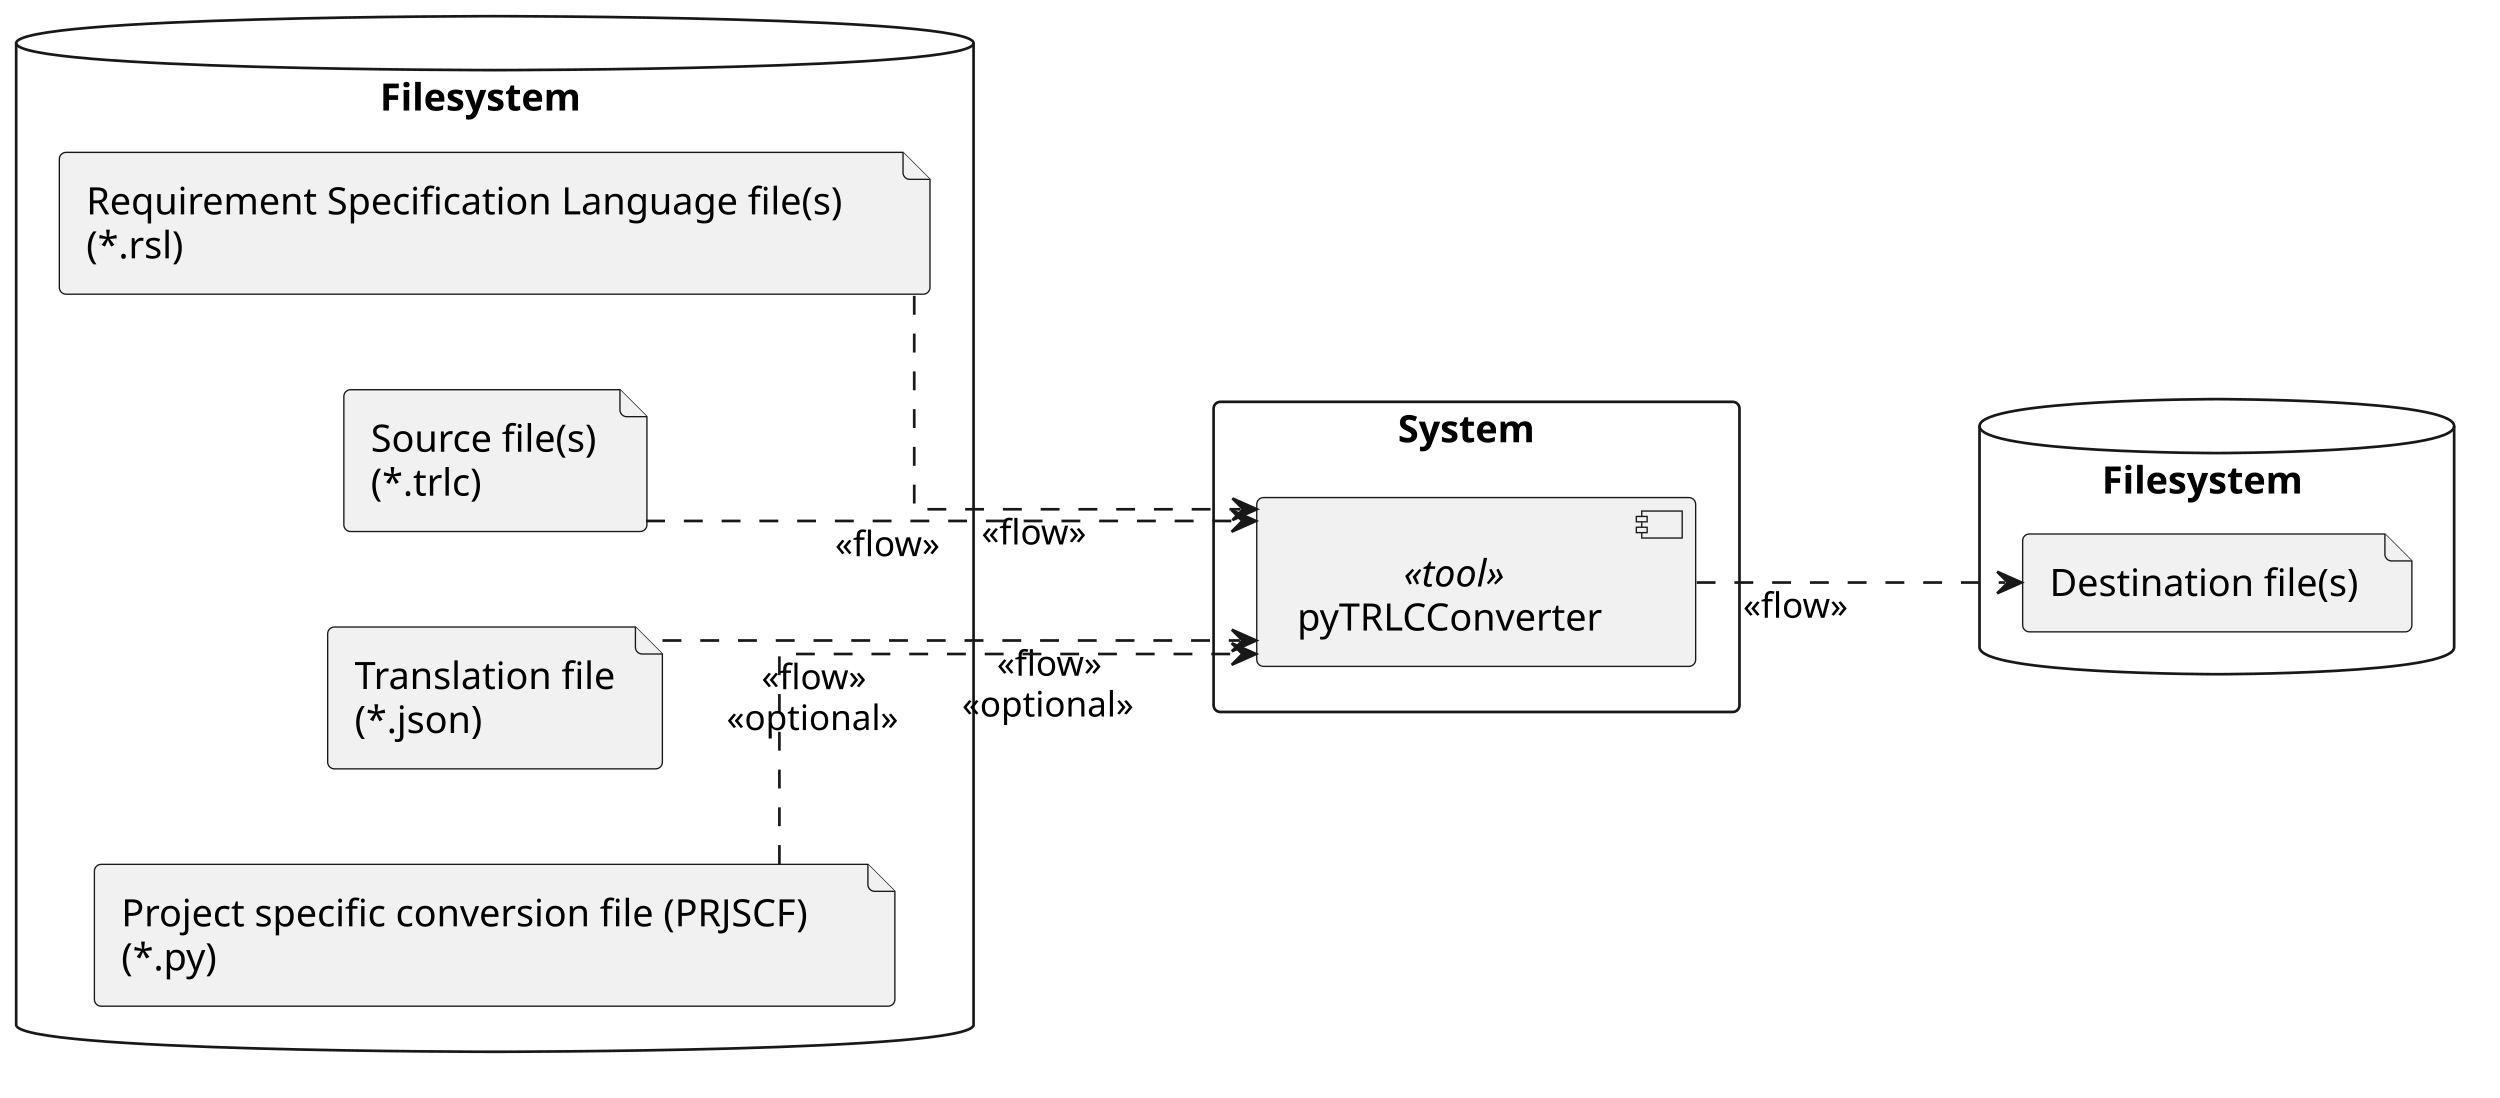
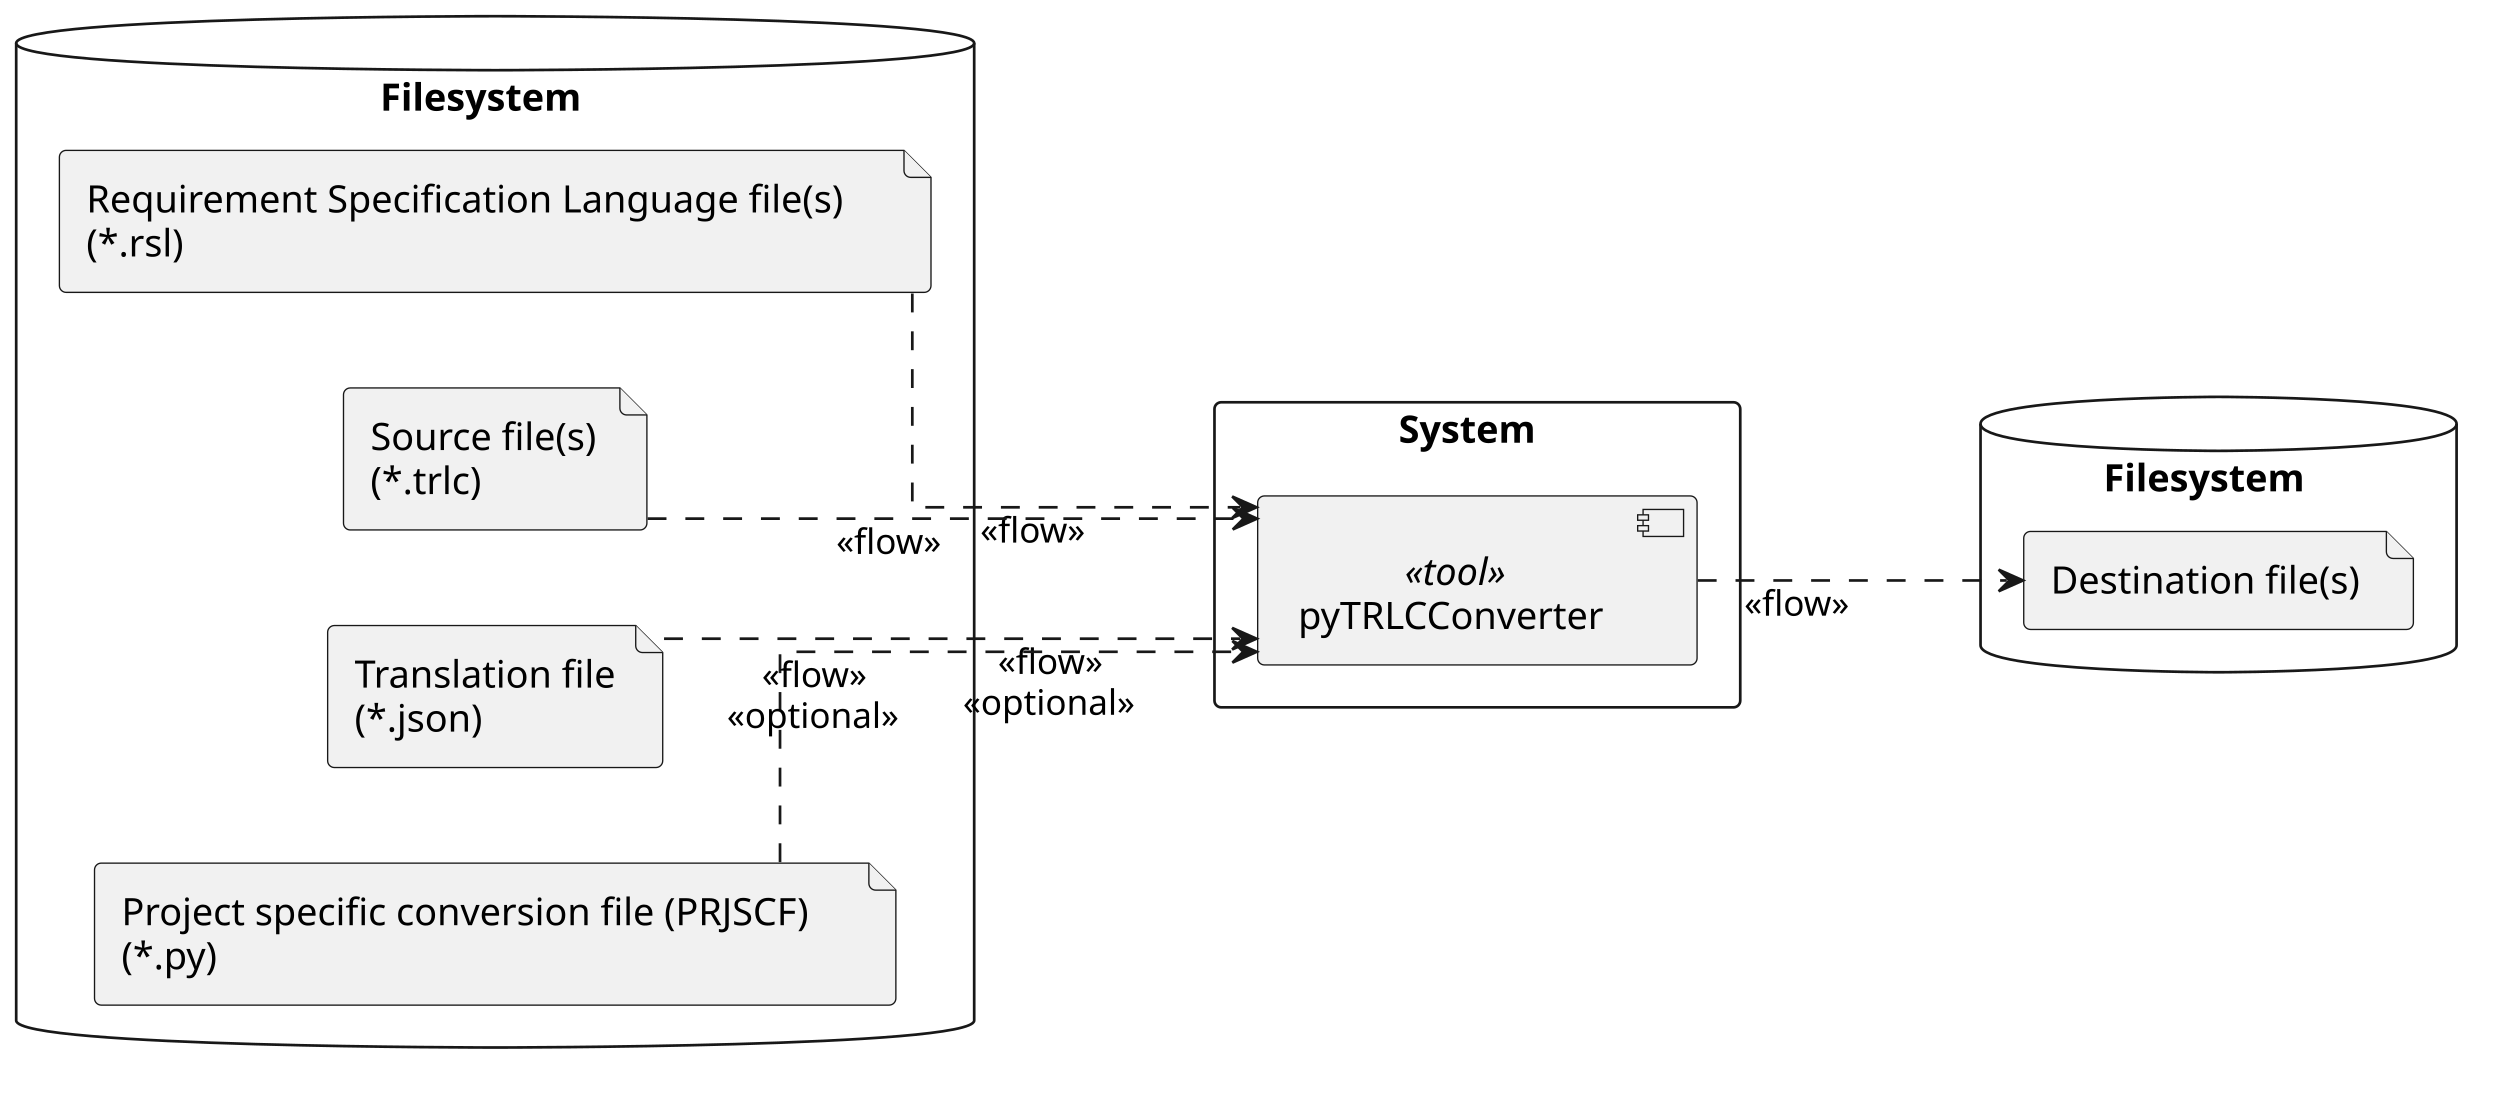
- <svg xmlns="http://www.w3.org/2000/svg" contentStyleType="text/css" data-diagram-type="DESCRIPTION" height="407px" preserveAspectRatio="none" style="width:927px;height:407px;background:#FFFFFF;" version="1.1" viewBox="0 0 927 407" width="927px" zoomAndPan="magnify">
+ <svg xmlns="http://www.w3.org/2000/svg" contentStyleType="text/css" data-diagram-type="DESCRIPTION" height="405px" preserveAspectRatio="none" style="width:926px;height:405px;background:#FFFFFF;" version="1.1" viewBox="0 0 926 405" width="926px" zoomAndPan="magnify">
  <defs />
  <g>
    <g class="cluster" data-qualified-name="fileSystemSrc" data-source-line="5" id="ent0002">
-       <path d="M6,16 C6,6 183.5,6 183.5,6 C183.5,6 361,6 361,16 L361,380 C361,390 183.5,390 183.5,390 C183.5,390 6,390 6,380 L6,16" fill="none" style="stroke:#181818;stroke-width:1;" />
-       <path d="M6,16 C6,26 183.5,26 183.5,26 C183.5,26 361,26 361,16" fill="none" style="stroke:#181818;stroke-width:1;" />
-       <text fill="#000000" font-family="sans-serif" font-size="14" font-weight="bold" lengthAdjust="spacing" textLength="85.224" x="140.888" y="40.995">Filesystem</text>
+       <path d="M6,16 C6,6 183.42,6 183.42,6 C183.42,6 360.84,6 360.84,16 L360.84,378 C360.84,388 183.42,388 183.42,388 C183.42,388 6,388 6,378 L6,16" fill="none" style="stroke:#181818;stroke-width:1;" />
+       <path d="M6,16 C6,26 183.42,26 183.42,26 C183.42,26 360.84,26 360.84,16" fill="none" style="stroke:#181818;stroke-width:1;" />
+       <text fill="#000000" font-family="sans-serif" font-size="14" font-weight="bold" lengthAdjust="spacing" textLength="85.224" x="140.808" y="40.995">Filesystem</text>
    </g>
    <g class="cluster" data-qualified-name="fileSystemDst" data-source-line="12" id="ent0007">
-       <path d="M734,158 C734,148 822,148 822,148 C822,148 910,148 910,158 L910,240 C910,250 822,250 822,250 C822,250 734,250 734,240 L734,158" fill="none" style="stroke:#181818;stroke-width:1;" />
-       <path d="M734,158 C734,168 822,168 822,168 C822,168 910,168 910,158" fill="none" style="stroke:#181818;stroke-width:1;" />
-       <text fill="#000000" font-family="sans-serif" font-size="14" font-weight="bold" lengthAdjust="spacing" textLength="85.224" x="779.388" y="182.995">Filesystem</text>
+       <path d="M733.59,157 C733.59,147 821.755,147 821.755,147 C821.755,147 909.92,147 909.92,157 L909.92,239 C909.92,249 821.755,249 821.755,249 C821.755,249 733.59,249 733.59,239 L733.59,157" fill="none" style="stroke:#181818;stroke-width:1;" />
+       <path d="M733.59,157 C733.59,167 821.755,167 821.755,167 C821.755,167 909.92,167 909.92,157" fill="none" style="stroke:#181818;stroke-width:1;" />
+       <text fill="#000000" font-family="sans-serif" font-size="14" font-weight="bold" lengthAdjust="spacing" textLength="85.224" x="779.143" y="181.995">Filesystem</text>
    </g>
    <g class="cluster" data-qualified-name="system" data-source-line="16" id="ent0009">
-       <rect fill="none" height="115" rx="2.5" ry="2.5" style="stroke:#181818;stroke-width:1;" width="195" x="450" y="149" />
-       <text fill="#000000" font-family="sans-serif" font-size="14" font-weight="bold" lengthAdjust="spacing" textLength="58.317" x="518.341" y="163.995">System</text>
+       <rect fill="none" height="113" rx="2.5" ry="2.5" style="stroke:#181818;stroke-width:1;" width="194.75" x="449.84" y="149" />
+       <text fill="#000000" font-family="sans-serif" font-size="14" font-weight="bold" lengthAdjust="spacing" textLength="58.317" x="518.056" y="163.995">System</text>
    </g>
    <g class="entity" data-qualified-name="fileSystemSrc.rlsFiles" data-source-line="6" id="ent0003">
-       <path d="M22,59 L22,106.594 A2.5,2.5 0 0 0 24.5,109.094 L342.339,109.094 A2.5,2.5 0 0 0 344.839,106.594 L344.839,66.5 L334.839,56.5 L24.5,56.5 A2.5,2.5 0 0 0 22,59" fill="#F1F1F1" style="stroke:#181818;stroke-width:0.5;" />
-       <path d="M334.839,56.5 L334.839,64 A2.5,2.5 0 0 0 337.339,66.5 L344.839,66.5" fill="#F1F1F1" style="stroke:#181818;stroke-width:0.5;" />
-       <text fill="#000000" font-family="sans-serif" font-size="14" lengthAdjust="spacing" textLength="302.839" x="32" y="79.495">Requirement Specification Language file(s)</text>
-       <text fill="#000000" font-family="sans-serif" font-size="14" lengthAdjust="spacing" textLength="39.313" x="32" y="95.792">(*.rsl)</text>
+       <path d="M22,58.2 L22,105.794 A2.5,2.5 0 0 0 24.5,108.294 L342.339,108.294 A2.5,2.5 0 0 0 344.839,105.794 L344.839,65.7 L334.839,55.7 L24.5,55.7 A2.5,2.5 0 0 0 22,58.2" fill="#F1F1F1" style="stroke:#181818;stroke-width:0.5;" />
+       <path d="M334.839,55.7 L334.839,63.2 A2.5,2.5 0 0 0 337.339,65.7 L344.839,65.7" fill="#F1F1F1" style="stroke:#181818;stroke-width:0.5;" />
+       <text fill="#000000" font-family="sans-serif" font-size="14" lengthAdjust="spacing" textLength="302.839" x="32" y="78.695">Requirement Specification Language file(s)</text>
+       <text fill="#000000" font-family="sans-serif" font-size="14" lengthAdjust="spacing" textLength="39.313" x="32" y="94.992">(*.rsl)</text>
    </g>
    <g class="entity" data-qualified-name="fileSystemSrc.srcFiles" data-source-line="7" id="ent0004">
-       <path d="M127.5,147 L127.5,194.594 A2.5,2.5 0 0 0 130,197.094 L237.381,197.094 A2.5,2.5 0 0 0 239.881,194.594 L239.881,154.5 L229.881,144.5 L130,144.5 A2.5,2.5 0 0 0 127.5,147" fill="#F1F1F1" style="stroke:#181818;stroke-width:0.5;" />
-       <path d="M229.881,144.5 L229.881,152 A2.5,2.5 0 0 0 232.381,154.5 L239.881,154.5" fill="#F1F1F1" style="stroke:#181818;stroke-width:0.5;" />
-       <text fill="#000000" font-family="sans-serif" font-size="14" lengthAdjust="spacing" textLength="92.381" x="137.5" y="167.495">Source file(s)</text>
-       <text fill="#000000" font-family="sans-serif" font-size="14" lengthAdjust="spacing" textLength="45.206" x="137.5" y="183.792">(*.trlc)</text>
+       <path d="M127.23,146.2 L127.23,193.794 A2.5,2.5 0 0 0 129.73,196.294 L237.111,196.294 A2.5,2.5 0 0 0 239.611,193.794 L239.611,153.7 L229.611,143.7 L129.73,143.7 A2.5,2.5 0 0 0 127.23,146.2" fill="#F1F1F1" style="stroke:#181818;stroke-width:0.5;" />
+       <path d="M229.611,143.7 L229.611,151.2 A2.5,2.5 0 0 0 232.111,153.7 L239.611,153.7" fill="#F1F1F1" style="stroke:#181818;stroke-width:0.5;" />
+       <text fill="#000000" font-family="sans-serif" font-size="14" lengthAdjust="spacing" textLength="92.381" x="137.23" y="166.695">Source file(s)</text>
+       <text fill="#000000" font-family="sans-serif" font-size="14" lengthAdjust="spacing" textLength="45.206" x="137.23" y="182.992">(*.trlc)</text>
    </g>
    <g class="entity" data-qualified-name="fileSystemSrc.translationFile" data-source-line="8" id="ent0005">
-       <path d="M121.5,235 L121.5,282.594 A2.5,2.5 0 0 0 124,285.094 L243.111,285.094 A2.5,2.5 0 0 0 245.611,282.594 L245.611,242.5 L235.611,232.5 L124,232.5 A2.5,2.5 0 0 0 121.5,235" fill="#F1F1F1" style="stroke:#181818;stroke-width:0.5;" />
-       <path d="M235.611,232.5 L235.611,240 A2.5,2.5 0 0 0 238.111,242.5 L245.611,242.5" fill="#F1F1F1" style="stroke:#181818;stroke-width:0.5;" />
-       <text fill="#000000" font-family="sans-serif" font-size="14" lengthAdjust="spacing" textLength="104.111" x="131.5" y="255.495">Translation file</text>
-       <text fill="#000000" font-family="sans-serif" font-size="14" lengthAdjust="spacing" textLength="50.996" x="131.5" y="271.792">(*.json)</text>
+       <path d="M121.36,234.2 L121.36,281.794 A2.5,2.5 0 0 0 123.86,284.294 L242.971,284.294 A2.5,2.5 0 0 0 245.471,281.794 L245.471,241.7 L235.471,231.7 L123.86,231.7 A2.5,2.5 0 0 0 121.36,234.2" fill="#F1F1F1" style="stroke:#181818;stroke-width:0.5;" />
+       <path d="M235.471,231.7 L235.471,239.2 A2.5,2.5 0 0 0 237.971,241.7 L245.471,241.7" fill="#F1F1F1" style="stroke:#181818;stroke-width:0.5;" />
+       <text fill="#000000" font-family="sans-serif" font-size="14" lengthAdjust="spacing" textLength="104.111" x="131.36" y="254.695">Translation file</text>
+       <text fill="#000000" font-family="sans-serif" font-size="14" lengthAdjust="spacing" textLength="50.996" x="131.36" y="270.992">(*.json)</text>
    </g>
    <g class="entity" data-qualified-name="fileSystemSrc.projectSpecificConversionFile" data-source-line="9" id="ent0006">
-       <path d="M35,323 L35,370.594 A2.5,2.5 0 0 0 37.5,373.094 L329.321,373.094 A2.5,2.5 0 0 0 331.821,370.594 L331.821,330.5 L321.821,320.5 L37.5,320.5 A2.5,2.5 0 0 0 35,323" fill="#F1F1F1" style="stroke:#181818;stroke-width:0.5;" />
-       <path d="M321.821,320.5 L321.821,328 A2.5,2.5 0 0 0 324.321,330.5 L331.821,330.5" fill="#F1F1F1" style="stroke:#181818;stroke-width:0.5;" />
-       <text fill="#000000" font-family="sans-serif" font-size="14" lengthAdjust="spacing" textLength="276.821" x="45" y="343.495">Project specific conversion file (PRJSCF)</text>
-       <text fill="#000000" font-family="sans-serif" font-size="14" lengthAdjust="spacing" textLength="39.546" x="45" y="359.792">(*.py)</text>
+       <path d="M35.01,322.2 L35.01,369.794 A2.5,2.5 0 0 0 37.51,372.294 L329.331,372.294 A2.5,2.5 0 0 0 331.831,369.794 L331.831,329.7 L321.831,319.7 L37.51,319.7 A2.5,2.5 0 0 0 35.01,322.2" fill="#F1F1F1" style="stroke:#181818;stroke-width:0.5;" />
+       <path d="M321.831,319.7 L321.831,327.2 A2.5,2.5 0 0 0 324.331,329.7 L331.831,329.7" fill="#F1F1F1" style="stroke:#181818;stroke-width:0.5;" />
+       <text fill="#000000" font-family="sans-serif" font-size="14" lengthAdjust="spacing" textLength="276.821" x="45.01" y="342.695">Project specific conversion file (PRJSCF)</text>
+       <text fill="#000000" font-family="sans-serif" font-size="14" lengthAdjust="spacing" textLength="39.546" x="45.01" y="358.992">(*.py)</text>
    </g>
    <g class="entity" data-qualified-name="fileSystemDst.dstFiles" data-source-line="13" id="ent0008">
-       <path d="M750,200.5 L750,231.797 A2.5,2.5 0 0 0 752.5,234.297 L891.825,234.297 A2.5,2.5 0 0 0 894.325,231.797 L894.325,208 L884.325,198 L752.5,198 A2.5,2.5 0 0 0 750,200.5" fill="#F1F1F1" style="stroke:#181818;stroke-width:0.5;" />
-       <path d="M884.325,198 L884.325,205.5 A2.5,2.5 0 0 0 886.825,208 L894.325,208" fill="#F1F1F1" style="stroke:#181818;stroke-width:0.5;" />
-       <text fill="#000000" font-family="sans-serif" font-size="14" lengthAdjust="spacing" textLength="124.325" x="760" y="220.995">Destination file(s)</text>
+       <path d="M749.59,199.35 L749.59,230.647 A2.5,2.5 0 0 0 752.09,233.147 L891.415,233.147 A2.5,2.5 0 0 0 893.915,230.647 L893.915,206.85 L883.915,196.85 L752.09,196.85 A2.5,2.5 0 0 0 749.59,199.35" fill="#F1F1F1" style="stroke:#181818;stroke-width:0.5;" />
+       <path d="M883.915,196.85 L883.915,204.35 A2.5,2.5 0 0 0 886.415,206.85 L893.915,206.85" fill="#F1F1F1" style="stroke:#181818;stroke-width:0.5;" />
+       <text fill="#000000" font-family="sans-serif" font-size="14" lengthAdjust="spacing" textLength="124.325" x="759.59" y="219.845">Destination file(s)</text>
    </g>
    <g class="entity" data-qualified-name="system.tool" data-source-line="18" id="ent0010">
-       <rect fill="#F1F1F1" height="62.594" rx="2.5" ry="2.5" style="stroke:#181818;stroke-width:0.5;" width="162.753" x="466" y="184.5" />
-       <rect fill="#F1F1F1" height="10" style="stroke:#181818;stroke-width:0.5;" width="15" x="608.753" y="189.5" />
-       <rect fill="#F1F1F1" height="2" style="stroke:#181818;stroke-width:0.5;" width="4" x="606.753" y="191.5" />
-       <rect fill="#F1F1F1" height="2" style="stroke:#181818;stroke-width:0.5;" width="4" x="606.753" y="195.5" />
-       <text fill="#000000" font-family="sans-serif" font-size="14" font-style="italic" lengthAdjust="spacing" textLength="43.791" x="520.481" y="217.495">«tool»</text>
-       <text fill="#000000" font-family="sans-serif" font-size="14" lengthAdjust="spacing" textLength="122.753" x="481" y="233.792">pyTRLCConverter</text>
+       <rect fill="#F1F1F1" height="62.594" rx="2.5" ry="2.5" style="stroke:#181818;stroke-width:0.5;" width="162.753" x="465.84" y="183.7" />
+       <rect fill="#F1F1F1" height="10" style="stroke:#181818;stroke-width:0.5;" width="15" x="608.593" y="188.7" />
+       <rect fill="#F1F1F1" height="2" style="stroke:#181818;stroke-width:0.5;" width="4" x="606.593" y="190.7" />
+       <rect fill="#F1F1F1" height="2" style="stroke:#181818;stroke-width:0.5;" width="4" x="606.593" y="194.7" />
+       <text fill="#000000" font-family="sans-serif" font-size="14" font-style="italic" lengthAdjust="spacing" textLength="43.791" x="520.321" y="216.695">«tool»</text>
+       <text fill="#000000" font-family="sans-serif" font-size="14" lengthAdjust="spacing" textLength="122.753" x="480.84" y="232.992">pyTRLCConverter</text>
    </g>
    <g class="link" data-entity-1="ent0003" data-entity-2="ent0010" data-link-type="dependency" data-source-line="21" id="lnk11">
-       <path d="M339,109.71 C339,141.06 339,188.83 339,188.83 C339,188.83 401.51,188.83 459.99,188.83" fill="none" id="rlsFiles-to-tool" style="stroke:#181818;stroke-width:1;stroke-dasharray:7,7;" />
-       <polygon fill="#181818" points="465.99,188.83,456.99,184.83,460.99,188.83,456.99,192.83,465.99,188.83" style="stroke:#181818;stroke-width:1;" />
-       <text fill="#000000" font-family="sans-serif" font-size="13" lengthAdjust="spacing" textLength="42.682" x="363.93" y="201.897">«flow»</text>
+       <path d="M337.92,108.72 C337.92,140.1 337.92,187.9 337.92,187.9 C337.92,187.9 400.69,187.9 459.4,187.9" fill="none" id="rlsFiles-to-tool" style="stroke:#181818;stroke-width:1;stroke-dasharray:7,7;" />
+       <polygon fill="#181818" points="465.4,187.9,456.4,183.9,460.4,187.9,456.4,191.9,465.4,187.9" style="stroke:#181818;stroke-width:1;" />
+       <text fill="#000000" font-family="sans-serif" font-size="13" lengthAdjust="spacing" textLength="42.682" x="363.07" y="200.967">«flow»</text>
    </g>
    <g class="link" data-entity-1="ent0004" data-entity-2="ent0010" data-link-type="dependency" data-source-line="22" id="lnk12">
-       <path d="M239.58,193.17 C300,193.17 390.75,193.17 459.67,193.17" fill="none" id="srcFiles-to-tool" style="stroke:#181818;stroke-width:1;stroke-dasharray:7,7;" />
-       <polygon fill="#181818" points="465.67,193.17,456.67,189.17,460.67,193.17,456.67,197.17,465.67,193.17" style="stroke:#181818;stroke-width:1;" />
-       <text fill="#000000" font-family="sans-serif" font-size="13" lengthAdjust="spacing" textLength="42.682" x="309.62" y="206.237">«flow»</text>
+       <path d="M239.86,192.1 C300.34,192.1 390.87,192.1 459.61,192.1" fill="none" id="srcFiles-to-tool" style="stroke:#181818;stroke-width:1;stroke-dasharray:7,7;" />
+       <polygon fill="#181818" points="465.61,192.1,456.61,188.1,460.61,192.1,456.61,196.1,465.61,192.1" style="stroke:#181818;stroke-width:1;" />
+       <text fill="#000000" font-family="sans-serif" font-size="13" lengthAdjust="spacing" textLength="42.682" x="309.74" y="205.167">«flow»</text>
    </g>
    <g class="link" data-entity-1="ent0005" data-entity-2="ent0010" data-link-type="dependency" data-source-line="23" id="lnk13">
-       <path d="M245.66,237.5 C306.37,237.5 393.11,237.5 459.77,237.5" fill="none" id="translationFile-to-tool" style="stroke:#181818;stroke-width:1;stroke-dasharray:7,7;" />
-       <polygon fill="#181818" points="465.77,237.5,456.77,233.5,460.77,237.5,456.77,241.5,465.77,237.5" style="stroke:#181818;stroke-width:1;" />
-       <text fill="#000000" font-family="sans-serif" font-size="13" lengthAdjust="spacing" textLength="42.682" x="369.666" y="250.567">«flow»</text>
-       <text fill="#000000" font-family="sans-serif" font-size="13" lengthAdjust="spacing" textLength="68.593" x="356.71" y="265.7">«optional»</text>
+       <path d="M245.96,236.57 C306.6,236.57 392.93,236.57 459.39,236.57" fill="none" id="translationFile-to-tool" style="stroke:#181818;stroke-width:1;stroke-dasharray:7,7;" />
+       <polygon fill="#181818" points="465.39,236.57,456.39,232.57,460.39,236.57,456.39,240.57,465.39,236.57" style="stroke:#181818;stroke-width:1;" />
+       <text fill="#000000" font-family="sans-serif" font-size="13" lengthAdjust="spacing" textLength="42.682" x="369.626" y="249.637">«flow»</text>
+       <text fill="#000000" font-family="sans-serif" font-size="13" lengthAdjust="spacing" textLength="68.593" x="356.67" y="264.77">«optional»</text>
    </g>
    <g class="link" data-entity-1="ent0006" data-entity-2="ent0010" data-link-type="dependency" data-source-line="24" id="lnk14">
-       <path d="M289,320.36 C289,289.4 289,242.5 289,242.5 C289,242.5 383.98,242.5 459.71,242.5" fill="none" id="projectSpecificConversionFile-to-tool" style="stroke:#181818;stroke-width:1;stroke-dasharray:7,7;" />
-       <polygon fill="#181818" points="465.71,242.5,456.71,238.5,460.71,242.5,456.71,246.5,465.71,242.5" style="stroke:#181818;stroke-width:1;" />
-       <text fill="#000000" font-family="sans-serif" font-size="13" lengthAdjust="spacing" textLength="42.682" x="282.376" y="255.567">«flow»</text>
-       <text fill="#000000" font-family="sans-serif" font-size="13" lengthAdjust="spacing" textLength="68.593" x="269.42" y="270.7">«optional»</text>
+       <path d="M288.92,319.34 C288.92,288.36 288.92,241.43 288.92,241.43 C288.92,241.43 383.81,241.43 459.49,241.43" fill="none" id="projectSpecificConversionFile-to-tool" style="stroke:#181818;stroke-width:1;stroke-dasharray:7,7;" />
+       <polygon fill="#181818" points="465.49,241.43,456.49,237.43,460.49,241.43,456.49,245.43,465.49,241.43" style="stroke:#181818;stroke-width:1;" />
+       <text fill="#000000" font-family="sans-serif" font-size="13" lengthAdjust="spacing" textLength="42.682" x="282.206" y="254.497">«flow»</text>
+       <text fill="#000000" font-family="sans-serif" font-size="13" lengthAdjust="spacing" textLength="68.593" x="269.25" y="269.63">«optional»</text>
    </g>
    <g class="link" data-entity-1="ent0010" data-entity-2="ent0008" data-link-type="dependency" data-source-line="26" id="lnk15">
-       <path d="M629.12,216 C667.36,216 706.54,216 743.56,216" fill="none" id="tool-to-dstFiles" style="stroke:#181818;stroke-width:1;stroke-dasharray:7,7;" />
-       <polygon fill="#181818" points="749.56,216,740.56,212,744.56,216,740.56,220,749.56,216" style="stroke:#181818;stroke-width:1;" />
-       <text fill="#000000" font-family="sans-serif" font-size="13" lengthAdjust="spacing" textLength="42.682" x="646.34" y="229.067">«flow»</text>
+       <path d="M628.84,215 C667.09,215 706.28,215 743.31,215" fill="none" id="tool-to-dstFiles" style="stroke:#181818;stroke-width:1;stroke-dasharray:7,7;" />
+       <polygon fill="#181818" points="749.31,215,740.31,211,744.31,215,740.31,219,749.31,215" style="stroke:#181818;stroke-width:1;" />
+       <text fill="#000000" font-family="sans-serif" font-size="13" lengthAdjust="spacing" textLength="42.682" x="646.07" y="228.067">«flow»</text>
    </g>
  </g>
</svg>
